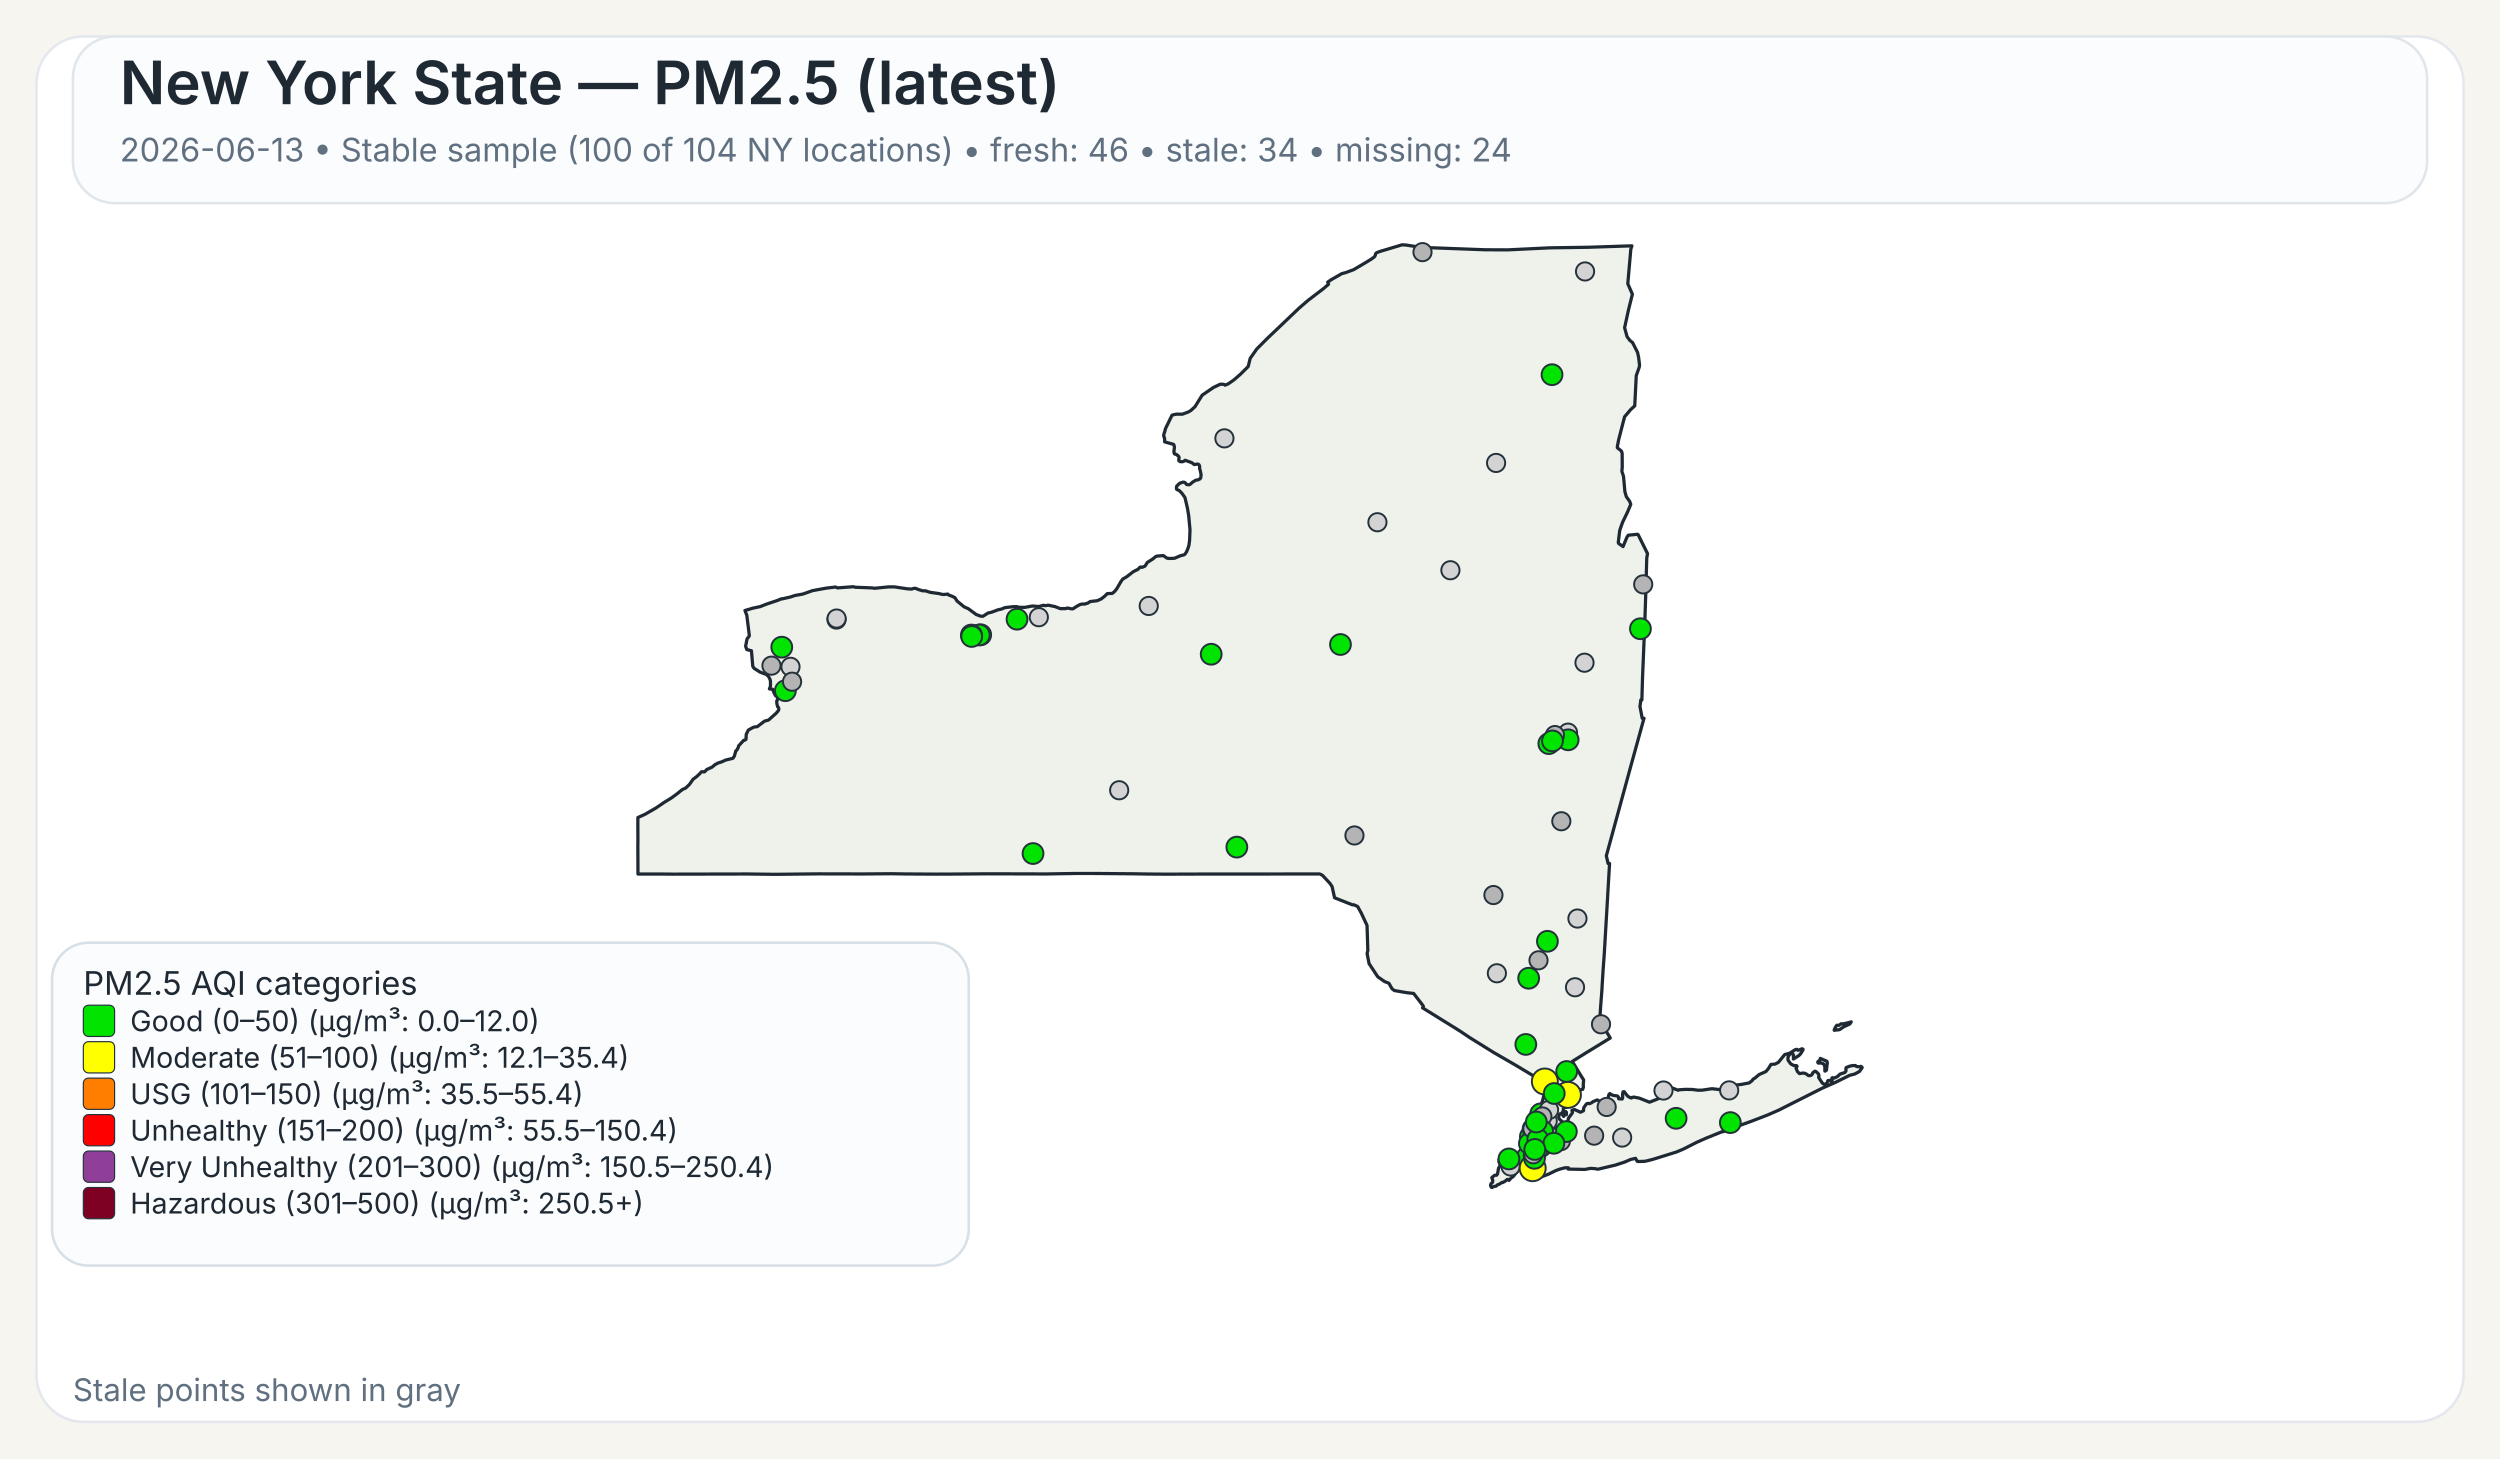
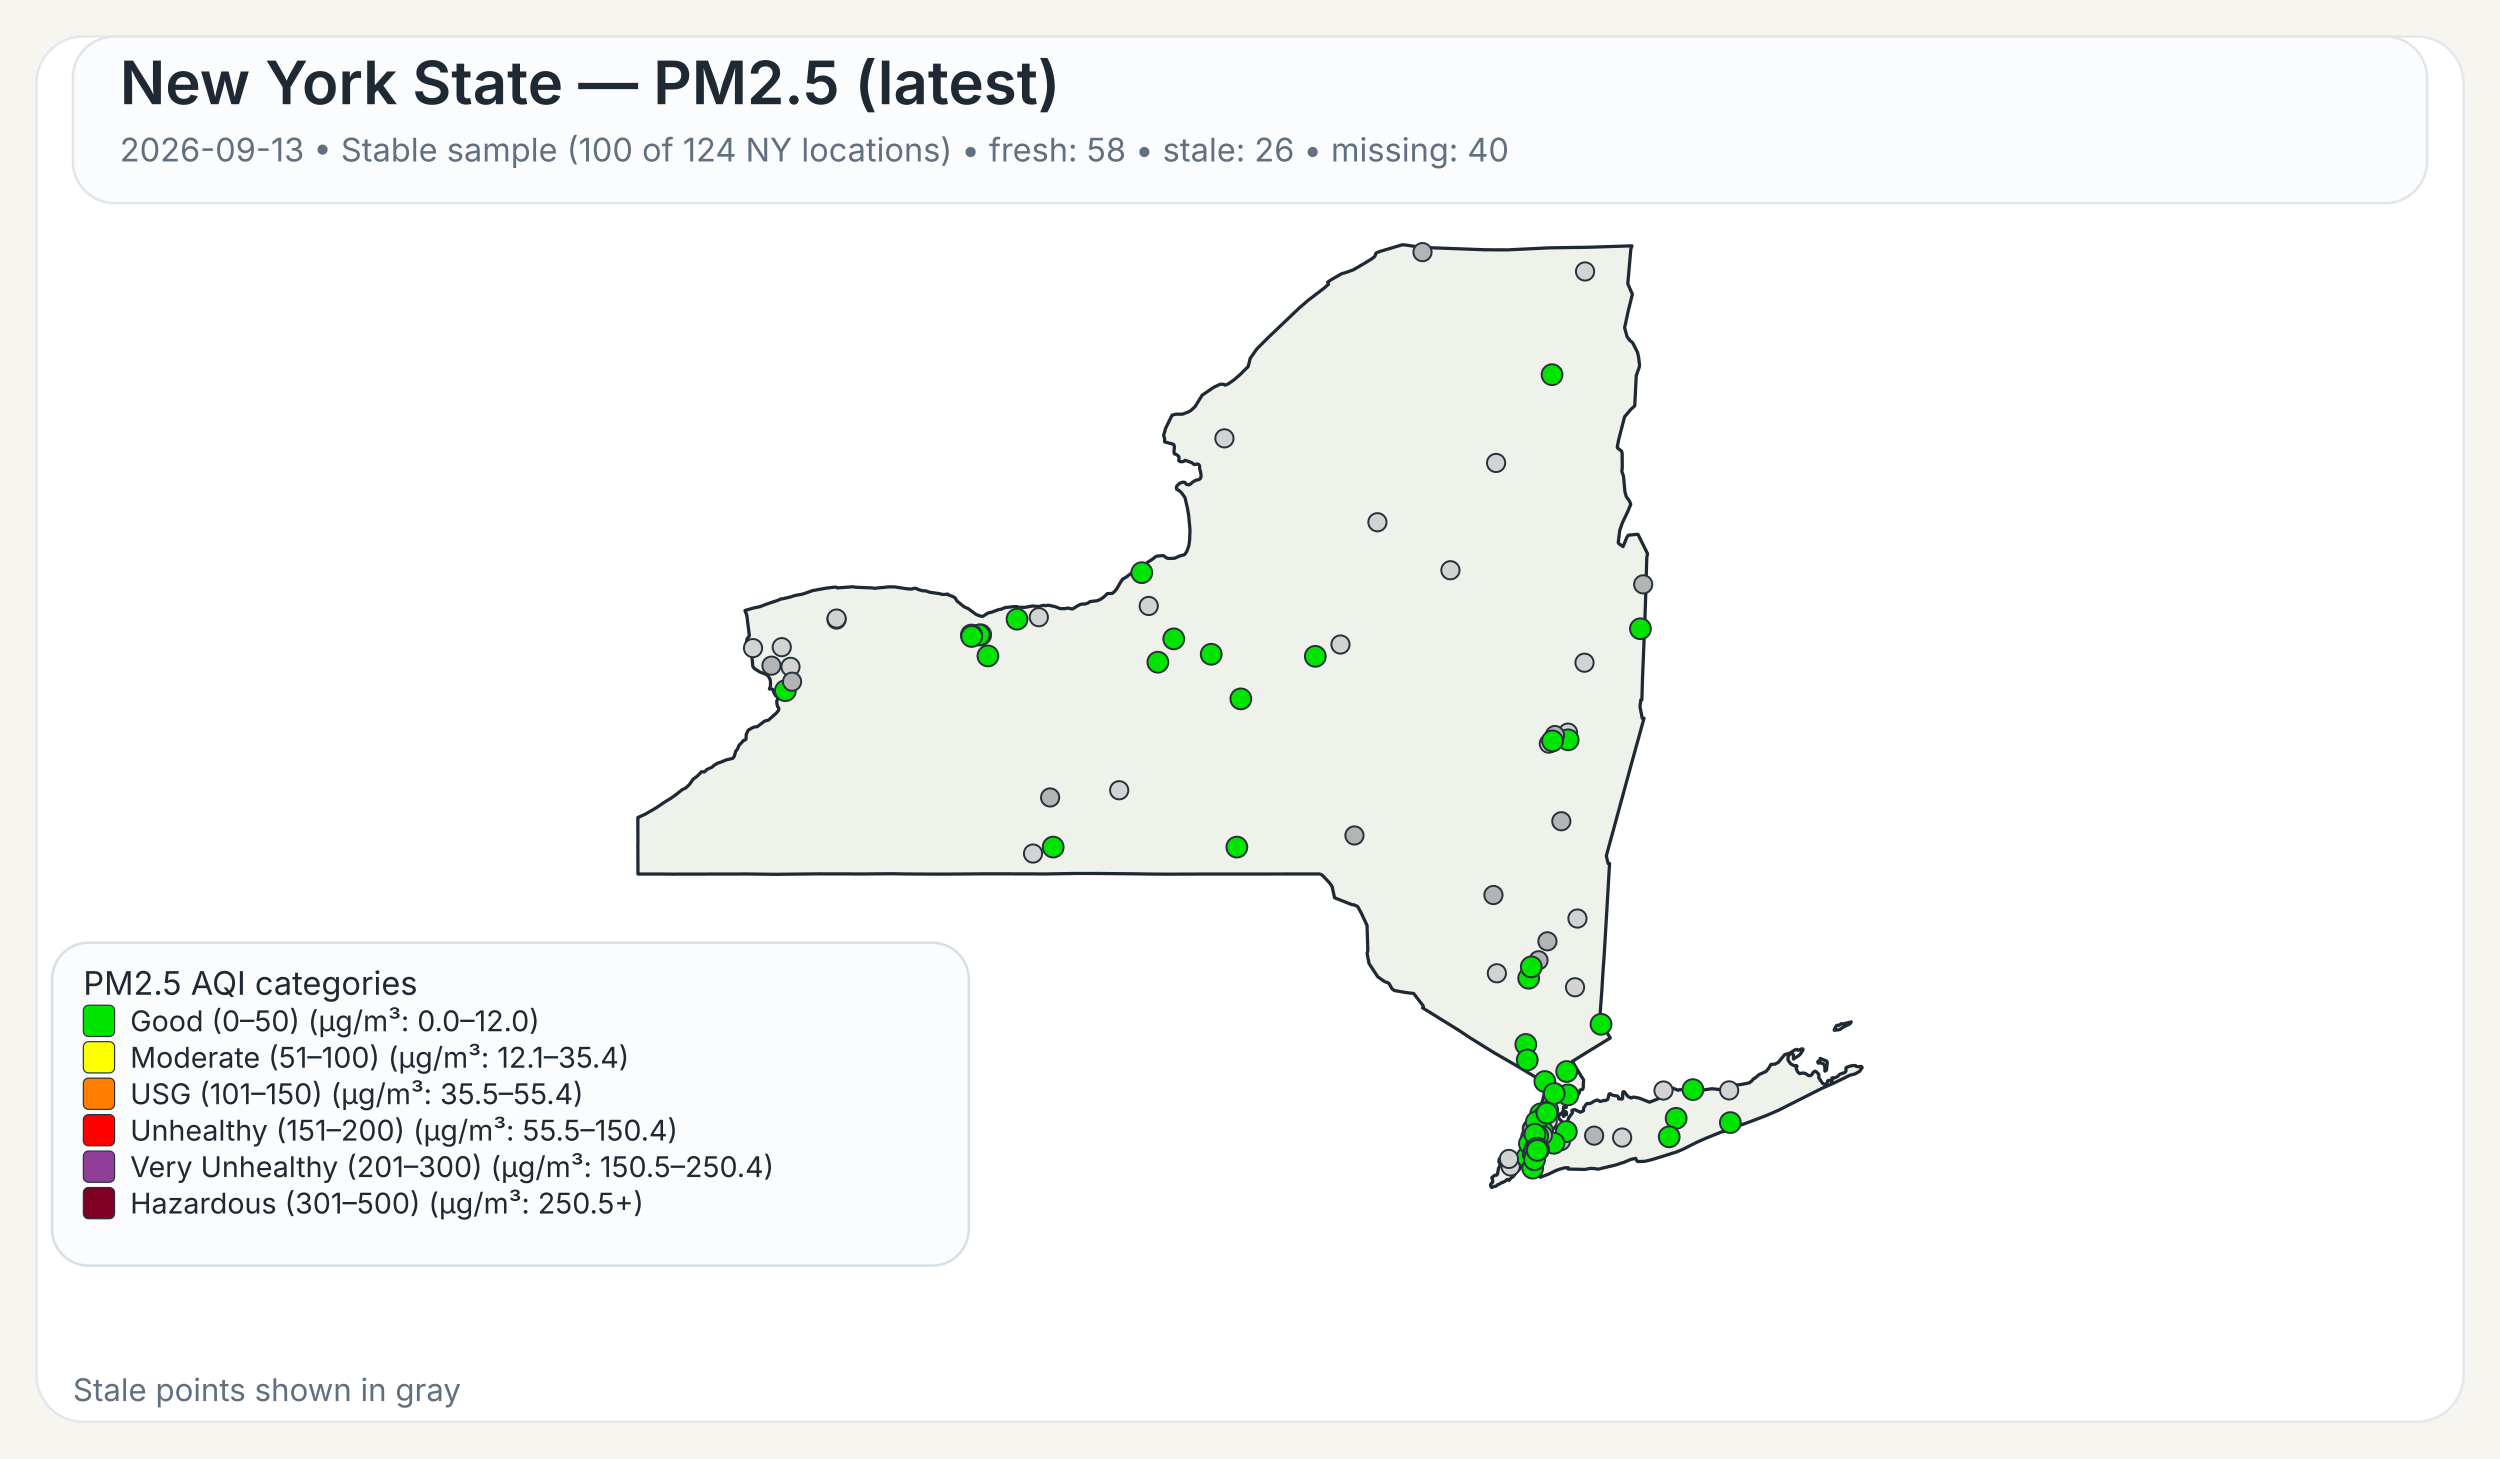
<svg xmlns="http://www.w3.org/2000/svg" width="960" height="560">
  <rect x="0" y="0" width="960" height="560" fill="#F7F5EF" />
  <rect x="14" y="14" width="932" height="532" rx="18" ry="18" fill="#FFFFFF" stroke="#E4E8EE" stroke-width="1" />
  <rect x="28" y="14" width="904" height="64" rx="16" ry="16" fill="#FBFCFD" stroke="#E1E6EB" stroke-width="1" />
  <text x="46" y="40" font-family="Public Sans, Inter, Aptos, Segoe UI, Arial, sans-serif" font-size="23" font-weight="600" fill="#1F2933">New York State — PM2.5 (latest)</text>
-   <text x="46" y="62" font-family="Public Sans, Inter, Aptos, Segoe UI, Arial, sans-serif" font-size="12.5" font-weight="400" fill="#607080">2026-06-13 • Stable sample (100 of 104 NY locations) • fresh: 46 • stale: 34 • missing: 24</text>
+   <text x="46" y="62" font-family="Public Sans, Inter, Aptos, Segoe UI, Arial, sans-serif" font-size="12.5" font-weight="400" fill="#607080">2026-09-13 • Stable sample (100 of 124 NY locations) • fresh: 58 • stale: 26 • missing: 40</text>
  <path d="M601.06,426.90 L601.23,426.83 L601.48,427.07 L601.55,427.32 L601.50,428.06 L601.28,428.08 L601.08,427.81 L601.04,427.27 L601.06,426.90 Z" fill="#EEF2EA" stroke="#1F2933" stroke-width="1.25" stroke-linejoin="round" />
  <path d="M585.16,439.66 L585.21,439.61 L585.24,439.63 L585.33,439.75 L585.00,440.50 L584.94,440.59 L584.83,440.54 L584.77,440.43 L584.80,440.38 L585.16,439.66 Z" fill="#EEF2EA" stroke="#1F2933" stroke-width="1.25" stroke-linejoin="round" />
  <path d="M579.00,452.87 L578.74,452.93 L578.02,453.54 L577.00,454.12 L576.75,454.04 L575.70,454.75 L575.07,454.93 L574.52,455.48 L573.72,455.58 L572.92,456.00 L572.71,455.95 L572.45,455.50 L572.36,455.05 L572.56,454.57 L573.14,454.01 L573.21,453.18 L572.85,452.21 L573.97,451.28 L574.68,451.28 L575.04,450.81 L575.45,448.53 L575.88,447.92 L575.97,447.53 L575.92,446.38 L575.63,446.32 L575.58,446.12 L575.66,445.16 L576.32,444.30 L576.87,444.03 L577.23,444.07 L577.46,444.30 L578.49,444.56 L580.44,444.30 L582.44,443.79 L583.07,443.83 L583.44,444.38 L583.57,445.77 L584.00,446.72 L584.43,447.38 L584.07,448.20 L583.53,448.95 L582.19,450.36 L580.96,451.93 L580.89,451.88 L580.35,452.27 L579.42,453.28 L579.25,452.99 L579.00,452.87 Z" fill="#EEF2EA" stroke="#1F2933" stroke-width="1.25" stroke-linejoin="round" />
  <path d="M698.65,407.28 L698.89,406.98 L698.98,406.42 L701.51,407.51 L701.69,408.12 L701.35,410.97 L700.83,411.31 L700.74,411.25 L700.74,409.57 L700.38,408.71 L700.19,408.52 L699.35,408.18 L698.24,408.24 L698.08,408.08 L698.02,407.81 L698.15,407.57 L698.65,407.28 Z" fill="#EEF2EA" stroke="#1F2933" stroke-width="1.25" stroke-linejoin="round" />
  <path d="M709.87,392.68 L710.87,392.40 L710.37,393.17 L709.71,393.51 L708.74,393.94 L707.77,394.42 L706.83,395.10 L706.37,395.39 L704.33,395.63 L704.44,395.18 L704.77,394.57 L705.12,393.94 L705.39,393.69 L706.11,393.74 L707.05,393.11 L707.70,393.19 L709.32,392.81 L709.87,392.68 Z" fill="#EEF2EA" stroke="#1F2933" stroke-width="1.25" stroke-linejoin="round" />
  <path d="M601.43,424.75 L601.44,424.82 L601.44,424.87 L601.44,424.97 L601.48,425.16 L601.44,425.24 L601.21,425.31 L600.95,425.08 L600.95,424.92 L601.10,424.88 L601.13,424.65 L601.23,424.58 L601.37,424.64 L601.42,424.70 L601.43,424.75 Z" fill="#EEF2EA" stroke="#1F2933" stroke-width="1.25" stroke-linejoin="round" />
  <path d="M623.05,163.10 L621.53,169.00 L621.04,171.61 L621.07,171.95 L622.62,173.20 L622.91,174.06 L622.94,179.46 L622.80,180.98 L623.43,182.92 L623.96,188.79 L624.50,190.70 L624.50,190.71 L625.79,192.51 L626.21,193.67 L625.60,195.12 L625.01,196.54 L623.06,200.59 L622.75,201.47 L621.98,203.67 L621.41,208.34 L621.56,208.68 L623.25,209.89 L624.72,206.33 L625.25,205.52 L628.84,205.16 L629.06,205.34 L632.45,212.18 L632.66,212.61 L632.36,214.21 L632.03,225.74 L632.03,225.80 L632.02,226.34 L632.00,227.05 L631.90,230.25 L631.64,238.09 L631.03,253.00 L630.74,259.97 L630.73,260.06 L630.73,260.23 L630.48,268.80 L630.08,268.74 L629.75,271.32 L630.61,275.80 L631.30,275.80 L628.80,284.88 L626.09,294.70 L622.63,307.38 L616.83,328.64 L617.50,331.57 L618.07,331.57 L617.02,349.62 L617.02,349.66 L616.71,354.88 L616.28,362.25 L616.04,366.27 L615.53,373.42 L615.30,377.22 L615.29,377.28 L615.29,377.35 L615.28,377.44 L615.28,377.49 L615.27,377.53 L615.19,379.03 L615.19,379.14 L615.18,379.18 L615.18,379.35 L615.17,379.49 L615.12,380.31 L615.09,380.73 L615.08,380.89 L614.72,385.46 L614.66,386.30 L614.29,391.98 L618.35,398.60 L616.75,399.56 L616.45,399.75 L610.52,403.39 L609.46,404.03 L609.01,404.31 L603.77,407.58 L605.77,410.89 L606.19,411.58 L606.62,412.29 L607.18,413.23 L608.08,414.62 L608.12,414.70 L607.96,416.83 L608.04,417.28 L607.81,418.17 L607.68,418.35 L607.54,418.27 L606.73,418.62 L606.42,419.73 L606.23,420.03 L605.55,420.48 L604.13,421.08 L603.54,421.65 L602.05,422.64 L600.59,424.82 L600.46,425.17 L600.38,425.37 L600.34,426.13 L600.15,426.98 L600.19,427.32 L600.39,427.51 L600.54,427.87 L600.54,428.09 L600.53,428.27 L600.60,428.55 L600.51,428.65 L600.44,428.71 L600.35,428.62 L600.18,428.29 L600.01,427.93 L600.10,427.54 L599.94,427.19 L599.85,427.21 L599.64,427.48 L599.51,427.81 L599.07,427.70 L598.72,427.92 L598.55,428.85 L598.57,429.17 L598.77,429.63 L599.21,430.17 L599.64,430.41 L600.31,431.59 L600.59,432.07 L600.90,432.04 L601.36,431.60 L601.36,431.60 L602.21,429.98 L602.19,429.51 L603.74,427.42 L603.84,427.11 L603.60,426.42 L603.67,426.33 L604.61,426.05 L606.88,427.09 L607.17,426.96 L608.05,426.54 L608.14,425.40 L608.93,424.24 L609.36,423.80 L609.77,423.70 L610.33,423.82 L611.26,423.43 L611.66,423.07 L613.16,422.42 L613.38,422.39 L614.46,422.95 L616.17,422.51 L616.43,422.62 L617.32,422.20 L617.49,421.82 L617.52,421.77 L617.81,420.28 L618.19,419.93 L618.22,419.96 L618.50,420.18 L618.60,420.26 L618.84,420.36 L619.48,420.63 L619.66,420.66 L619.90,420.69 L620.59,420.79 L621.03,420.85 L621.08,420.86 L621.49,421.26 L621.50,421.39 L621.55,421.93 L622.90,422.03 L623.09,421.64 L623.06,420.27 L623.21,419.33 L623.28,419.23 L623.69,419.22 L624.78,420.64 L625.29,421.11 L626.07,421.51 L626.50,421.62 L626.59,421.46 L627.35,421.28 L629.51,421.69 L629.51,421.69 L633.42,423.24 L638.19,421.34 L638.36,420.84 L638.45,419.18 L638.68,418.35 L640.49,417.89 L642.20,417.80 L644.45,418.67 L644.65,418.48 L647.29,418.32 L649.72,418.35 L652.18,418.65 L653.70,418.61 L657.40,418.06 L660.48,418.42 L661.32,417.62 L664.03,416.80 L665.53,416.46 L666.97,416.64 L668.73,416.40 L671.71,415.83 L672.90,414.88 L673.16,414.40 L673.82,414.05 L675.50,412.63 L678.13,411.46 L679.12,410.27 L680.04,408.74 L681.66,408.60 L682.91,407.93 L685.34,404.94 L686.69,404.59 L687.35,404.38 L689.21,403.16 L689.94,402.93 L690.28,403.23 L690.57,403.30 L691.93,402.73 L692.35,402.87 L692.38,403.11 L691.44,404.66 L690.75,405.35 L688.66,406.65 L688.68,405.06 L688.30,404.60 L687.92,404.54 L687.60,404.66 L687.09,405.06 L686.58,406.01 L686.59,407.08 L687.65,408.54 L688.81,409.15 L689.85,409.20 L690.06,409.50 L689.68,410.21 L690.24,411.51 L691.03,412.27 L692.17,412.06 L692.88,412.09 L693.59,412.39 L694.51,413.06 L695.19,413.03 L695.62,412.79 L695.84,412.56 L696.12,411.95 L696.83,411.38 L696.98,411.33 L697.37,411.49 L698.35,412.46 L698.48,413.14 L698.35,413.73 L699.60,415.66 L700.04,416.12 L700.44,416.32 L700.84,416.33 L701.58,415.93 L701.76,415.37 L701.81,415.13 L701.99,414.91 L702.86,414.89 L703.07,415.26 L703.12,415.25 L703.24,415.22 L703.45,415.13 L703.57,414.86 L703.45,414.38 L703.43,414.00 L703.70,413.83 L704.39,413.98 L705.62,413.37 L706.56,412.46 L708.48,411.82 L708.83,411.29 L708.88,410.85 L708.80,410.51 L708.92,409.94 L710.19,409.44 L711.31,409.19 L712.51,409.17 L712.73,409.44 L713.09,409.58 L714.27,409.63 L714.58,409.48 L714.99,409.75 L715.07,409.99 L714.02,411.45 L712.24,412.42 L710.34,412.90 L704.77,415.65 L699.71,417.88 L682.98,426.32 L678.57,428.24 L672.42,430.60 L662.20,434.30 L661.73,434.58 L661.49,434.51 L660.84,434.74 L655.19,437.03 L651.62,438.61 L646.31,441.30 L643.78,442.36 L638.41,444.04 L634.66,445.20 L632.83,445.67 L631.47,445.96 L631.32,445.96 L628.83,446.02 L628.63,445.87 L628.07,444.81 L626.15,445.24 L623.74,446.28 L621.85,446.89 L620.27,447.40 L613.61,448.98 L612.34,448.74 L610.73,448.66 L608.60,449.06 L605.36,448.99 L602.17,448.93 L602.19,448.77 L602.25,448.43 L600.97,448.42 L599.39,448.83 L599.07,448.91 L597.43,449.50 L594.79,450.81 L591.48,452.07 L591.48,451.26 L591.59,450.86 L591.41,450.49 L591.24,450.39 L590.88,450.18 L590.56,449.81 L590.00,449.87 L588.10,450.05 L587.46,450.03 L587.05,449.85 L586.87,449.72 L586.81,449.43 L587.15,448.99 L587.21,448.90 L587.49,448.42 L587.39,448.02 L586.94,447.62 L585.63,447.32 L585.23,446.64 L585.06,445.69 L585.31,444.71 L585.45,444.41 L585.68,443.96 L586.50,442.95 L586.37,441.37 L586.22,441.17 L586.16,441.08 L586.11,440.71 L586.29,440.19 L586.49,440.03 L586.59,439.53 L586.42,439.11 L586.13,438.91 L586.77,435.14 L587.04,434.58 L587.53,433.54 L588.00,432.56 L588.37,431.79 L590.66,426.98 L591.27,425.68 L591.55,425.09 L591.55,425.09 L591.90,424.00 L592.36,422.57 L592.47,422.24 L593.89,415.87 L593.37,415.86 L592.83,415.54 L585.14,410.91 L585.14,410.91 L582.09,409.08 L581.83,408.93 L574.90,404.92 L573.64,404.20 L565.84,399.35 L564.27,398.37 L560.37,395.76 L546.26,387.01 L546.57,386.68 L546.49,386.22 L542.83,381.48 L542.63,381.46 L540.06,381.17 L535.45,380.37 L534.54,379.69 L533.32,377.55 L531.70,376.93 L529.06,375.09 L525.71,370.01 L525.14,367.03 L524.96,366.10 L525.25,365.02 L524.94,355.37 L522.72,350.61 L521.32,348.08 L519.78,347.40 L519.41,347.49 L512.48,344.75 L511.52,340.44 L510.72,339.24 L507.79,336.09 L506.74,335.59 L502.43,335.60 L502.18,335.60 L499.75,335.60 L499.39,335.61 L499.35,335.61 L469.83,335.63 L469.66,335.63 L462.36,335.64 L461.30,335.63 L460.85,335.63 L460.00,335.64 L448.21,335.68 L447.85,335.68 L441.17,335.63 L440.91,335.63 L435.49,335.54 L435.46,335.54 L420.14,335.41 L418.99,335.41 L413.90,335.41 L413.83,335.41 L413.52,335.41 L412.93,335.41 L412.60,335.42 L411.23,335.45 L411.22,335.45 L408.74,335.48 L408.73,335.48 L401.77,335.60 L379.14,335.54 L372.91,335.59 L364.59,335.65 L360.26,335.66 L359.71,335.67 L347.88,335.60 L347.87,335.60 L342.30,335.51 L337.43,335.55 L331.40,335.60 L314.24,335.56 L297.70,335.74 L295.08,335.71 L287.13,335.61 L286.61,335.61 L258.23,335.67 L257.47,335.66 L253.93,335.63 L253.07,335.62 L253.07,335.63 L244.98,335.62 L244.93,325.04 L244.95,323.48 L244.96,322.52 L244.95,321.67 L244.95,321.16 L244.95,320.84 L244.93,316.08 L244.94,315.42 L244.94,313.93 L247.57,312.75 L251.88,310.27 L254.93,308.19 L257.77,306.44 L259.87,304.92 L262.02,303.17 L263.28,302.62 L264.74,301.24 L266.14,299.24 L267.54,298.19 L268.72,297.09 L269.32,296.39 L269.90,296.33 L270.33,296.44 L270.54,296.38 L271.04,295.92 L271.36,295.51 L273.40,294.60 L274.52,293.65 L275.81,292.96 L276.98,292.61 L278.76,291.83 L281.41,291.20 L282.01,290.34 L282.12,289.92 L282.55,288.31 L282.75,288.22 L283.00,287.95 L283.49,287.01 L283.63,286.42 L285.57,284.28 L285.90,284.29 L286.46,283.91 L286.55,282.02 L287.35,280.35 L289.13,279.36 L289.89,279.12 L290.78,279.05 L293.57,276.92 L295.12,276.50 L298.07,273.86 L298.97,272.76 L299.09,272.13 L298.79,271.45 L298.62,271.42 L298.36,270.43 L298.24,269.33 L298.55,268.66 L298.61,268.16 L298.25,267.28 L297.85,267.20 L297.24,266.09 L296.70,264.68 L295.46,264.54 L295.86,263.47 L295.86,261.59 L295.66,260.80 L295.08,259.71 L294.94,259.59 L294.28,258.99 L291.89,258.11 L289.57,256.64 L289.07,255.88 L288.57,250.10 L288.55,249.89 L286.78,249.43 L286.31,248.17 L286.88,245.30 L287.63,244.40 L287.73,243.95 L286.78,236.32 L286.06,234.43 L289.07,233.54 L291.93,232.93 L294.37,231.97 L298.62,230.55 L299.99,229.95 L300.12,230.02 L303.47,229.26 L305.29,228.66 L308.28,228.12 L312.00,226.81 L317.17,225.86 L320.65,225.44 L321.03,225.47 L321.59,225.76 L322.04,225.72 L327.70,225.30 L328.39,225.50 L334.82,225.75 L335.83,225.90 L341.09,225.38 L343.51,225.37 L348.32,226.10 L349.98,226.20 L350.03,226.20 L351.12,225.89 L351.79,225.98 L352.52,226.34 L354.31,226.87 L355.38,226.87 L357.13,227.45 L360.63,227.94 L361.77,228.24 L362.50,228.28 L363.98,228.13 L364.17,228.44 L365.74,229.01 L366.72,229.54 L367.48,230.77 L369.92,232.79 L370.31,233.07 L371.82,233.73 L373.38,234.88 L374.86,235.97 L376.42,236.57 L377.42,236.67 L379.40,235.40 L380.84,235.07 L383.21,234.17 L384.54,233.89 L385.93,233.32 L386.27,233.28 L386.83,233.22 L388.90,232.98 L390.48,232.95 L391.11,233.18 L393.48,233.24 L396.46,232.70 L398.89,232.91 L400.66,232.42 L401.43,232.58 L402.53,232.39 L405.18,232.95 L407.17,233.73 L409.20,233.71 L409.87,233.47 L411.66,233.83 L412.03,233.77 L413.80,232.63 L414.88,232.08 L415.91,231.92 L416.48,231.99 L417.81,231.55 L418.60,231.00 L421.39,230.66 L422.92,229.95 L424.23,228.91 L425.18,227.95 L425.69,227.93 L427.12,227.87 L427.93,227.21 L428.83,226.10 L430.44,223.32 L431.14,222.35 L431.96,221.89 L432.55,221.55 L435.18,219.53 L437.03,218.59 L437.61,217.92 L437.98,217.72 L438.51,217.88 L439.70,217.38 L440.56,215.99 L442.64,214.67 L443.82,213.70 L444.23,213.55 L446.72,213.34 L448.11,214.33 L448.97,214.45 L450.99,214.38 L453.20,213.43 L454.63,213.07 L455.05,212.77 L455.69,211.79 L456.17,210.59 L456.55,209.40 L456.81,207.36 L456.96,203.41 L456.73,200.97 L456.44,197.89 L455.97,195.10 L455.02,191.05 L453.78,189.32 L452.78,188.33 L452.13,188.08 L451.81,187.86 L451.74,187.30 L451.84,186.69 L452.22,186.31 L452.64,185.89 L453.10,185.51 L453.80,185.32 L454.18,185.14 L454.70,185.18 L455.13,185.37 L455.61,186.03 L456.63,186.18 L457.19,185.84 L457.91,185.17 L459.24,184.37 L460.00,184.28 L460.73,183.93 L461.08,183.54 L461.22,182.35 L460.90,180.72 L460.70,180.14 L460.66,179.72 L460.67,178.99 L460.38,178.40 L459.97,178.19 L458.56,178.39 L457.66,177.67 L455.09,176.75 L454.57,177.13 L454.12,177.30 L453.65,177.30 L453.29,177.28 L452.94,177.12 L452.67,176.90 L452.67,176.38 L452.79,175.72 L452.62,175.27 L451.89,174.63 L451.54,174.45 L451.01,174.30 L450.87,173.94 L450.80,173.54 L450.84,172.88 L450.99,171.72 L450.78,170.78 L450.56,170.60 L447.23,169.68 L447.20,168.34 L446.83,167.32 L447.02,166.42 L447.35,165.48 L447.50,164.69 L450.06,159.42 L451.61,159.04 L454.05,159.05 L456.36,158.18 L457.28,157.64 L458.88,156.17 L461.63,151.75 L465.96,148.79 L468.59,147.53 L469.94,147.58 L470.43,147.90 L471.65,147.40 L473.83,145.88 L476.29,143.74 L476.97,143.06 L479.31,140.74 L480.08,137.59 L482.60,134.01 L486.70,129.90 L498.91,118.26 L502.36,115.29 L508.27,110.78 L510.16,109.15 L509.83,108.34 L511.28,107.35 L515.25,105.08 L516.86,104.64 L519.80,103.55 L524.26,100.92 L526.51,99.55 L527.81,98.60 L528.14,98.00 L528.16,97.54 L528.55,97.08 L529.76,96.60 L538.43,94.00 L539.92,94.10 L544.47,94.80 L545.84,95.00 L570.26,95.91 L578.85,95.95 L585.96,95.61 L595.04,95.17 L609.91,94.95 L626.65,94.40 L626.23,95.73 L625.68,102.02 L625.07,108.95 L626.84,112.98 L625.33,119.03 L623.85,125.84 L624.79,129.27 L625.53,130.26 L625.83,130.68 L626.91,131.56 L626.91,131.56 L628.81,135.29 L629.22,137.19 L629.59,140.21 L629.45,141.06 L628.32,144.25 L627.83,154.15 L627.74,155.85 L626.19,157.27 L623.83,160.07 L623.05,163.10 Z" fill="#EEF2EA" stroke="#1F2933" stroke-width="1.25" stroke-linejoin="round" />
  <circle cx="574.80" cy="373.74" r="3.50" fill="lightgray" stroke="#24313A" stroke-width="0.75" />
  <circle cx="296.24" cy="255.61" r="3.50" fill="rgb(180,180,180)" stroke="#24313A" stroke-width="0.75" />
  <circle cx="585.91" cy="401.06" r="4.00" fill="#00E400" stroke="#24313A" stroke-width="0.75" />
-   <circle cx="590.67" cy="430.08" r="4.00" fill="#00E400" stroke="#24313A" stroke-width="0.75" />
+   <circle cx="590.67" cy="430.08" r="3.50" fill="lightgray" stroke="#24313A" stroke-width="0.75" />
  <circle cx="587.01" cy="375.64" r="4.00" fill="#00E400" stroke="#24313A" stroke-width="0.75" />
  <circle cx="580.07" cy="447.93" r="3.50" fill="lightgray" stroke="#24313A" stroke-width="0.75" />
  <circle cx="528.93" cy="200.54" r="3.50" fill="lightgray" stroke="#24313A" stroke-width="0.75" />
  <circle cx="622.90" cy="436.82" r="3.50" fill="lightgray" stroke="#24313A" stroke-width="0.75" />
  <circle cx="321.22" cy="237.92" r="3.50" fill="lightgray" stroke="#24313A" stroke-width="0.75" />
  <circle cx="556.96" cy="218.97" r="3.50" fill="lightgray" stroke="#24313A" stroke-width="0.75" />
  <circle cx="574.50" cy="177.77" r="3.50" fill="lightgray" stroke="#24313A" stroke-width="0.75" />
  <circle cx="429.77" cy="303.46" r="3.50" fill="lightgray" stroke="#24313A" stroke-width="0.75" />
-   <circle cx="514.74" cy="247.49" r="4.00" fill="#00E400" stroke="#24313A" stroke-width="0.75" />
+   <circle cx="514.74" cy="247.49" r="3.50" fill="lightgray" stroke="#24313A" stroke-width="0.75" />
  <circle cx="470.18" cy="168.33" r="3.50" fill="lightgray" stroke="#24313A" stroke-width="0.75" />
  <circle cx="376.59" cy="243.75" r="4.00" fill="#00E400" stroke="#24313A" stroke-width="0.75" />
  <circle cx="591.63" cy="427.72" r="4.00" fill="#00E400" stroke="#24313A" stroke-width="0.75" />
-   <circle cx="593.40" cy="430.37" r="4.00" fill="#00E400" stroke="#24313A" stroke-width="0.75" />
+   <circle cx="593.40" cy="430.37" r="3.50" fill="lightgray" stroke="#24313A" stroke-width="0.75" />
  <circle cx="593.93" cy="437.51" r="4.00" fill="#00E400" stroke="#24313A" stroke-width="0.75" />
  <circle cx="602.12" cy="281.33" r="3.50" fill="lightgray" stroke="#24313A" stroke-width="0.75" />
  <circle cx="398.91" cy="237.01" r="3.50" fill="lightgray" stroke="#24313A" stroke-width="0.75" />
  <circle cx="598.03" cy="436.67" r="4.00" fill="#00E400" stroke="#24313A" stroke-width="0.75" />
  <circle cx="595.98" cy="143.88" r="4.00" fill="#00E400" stroke="#24313A" stroke-width="0.75" />
  <circle cx="601.61" cy="411.46" r="4.00" fill="#00E400" stroke="#24313A" stroke-width="0.75" />
  <circle cx="608.45" cy="254.48" r="3.50" fill="lightgray" stroke="#24313A" stroke-width="0.75" />
  <circle cx="604.81" cy="379.11" r="3.50" fill="lightgray" stroke="#24313A" stroke-width="0.75" />
  <circle cx="588.51" cy="437.27" r="3.50" fill="rgb(180,180,180)" stroke="#24313A" stroke-width="0.75" />
  <circle cx="465.10" cy="251.23" r="4.00" fill="#00E400" stroke="#24313A" stroke-width="0.75" />
-   <circle cx="396.68" cy="327.76" r="4.00" fill="#00E400" stroke="#24313A" stroke-width="0.75" />
+   <circle cx="396.68" cy="327.76" r="3.50" fill="lightgray" stroke="#24313A" stroke-width="0.75" />
  <circle cx="643.63" cy="429.43" r="4.00" fill="#00E400" stroke="#24313A" stroke-width="0.75" />
  <circle cx="586.47" cy="444.33" r="4.00" fill="#00E400" stroke="#24313A" stroke-width="0.75" />
  <circle cx="303.55" cy="256.06" r="3.50" fill="lightgray" stroke="#24313A" stroke-width="0.75" />
  <circle cx="602.17" cy="284.09" r="4.00" fill="#00E400" stroke="#24313A" stroke-width="0.75" />
  <circle cx="301.59" cy="265.22" r="4.00" fill="#00E400" stroke="#24313A" stroke-width="0.75" />
  <circle cx="321.26" cy="237.52" r="3.50" fill="lightgray" stroke="#24313A" stroke-width="0.75" />
  <circle cx="612.15" cy="436.09" r="3.50" fill="rgb(180,180,180)" stroke="#24313A" stroke-width="0.75" />
  <circle cx="587.88" cy="438.53" r="3.50" fill="rgb(180,180,180)" stroke="#24313A" stroke-width="0.75" />
-   <circle cx="591.83" cy="440.12" r="4.00" fill="#00E400" stroke="#24313A" stroke-width="0.75" />
+   <circle cx="591.83" cy="440.12" r="3.50" fill="lightgray" stroke="#24313A" stroke-width="0.75" />
  <circle cx="594.32" cy="430.48" r="3.50" fill="lightgray" stroke="#24313A" stroke-width="0.75" />
  <circle cx="594.83" cy="426.21" r="3.50" fill="lightgray" stroke="#24313A" stroke-width="0.75" />
  <circle cx="605.74" cy="352.72" r="3.50" fill="lightgray" stroke="#24313A" stroke-width="0.75" />
  <circle cx="664.00" cy="418.71" r="3.50" fill="lightgray" stroke="#24313A" stroke-width="0.75" />
  <circle cx="546.24" cy="96.82" r="3.50" fill="rgb(180,180,180)" stroke="#24313A" stroke-width="0.75" />
  <circle cx="638.78" cy="418.76" r="3.50" fill="lightgray" stroke="#24313A" stroke-width="0.75" />
  <circle cx="304.16" cy="261.77" r="3.50" fill="rgb(180,180,180)" stroke="#24313A" stroke-width="0.75" />
  <circle cx="441.11" cy="232.69" r="3.50" fill="lightgray" stroke="#24313A" stroke-width="0.75" />
-   <circle cx="598.43" cy="436.52" r="3.50" fill="rgb(180,180,180)" stroke="#24313A" stroke-width="0.75" />
+   <circle cx="598.43" cy="436.52" r="4.00" fill="#00E400" stroke="#24313A" stroke-width="0.75" />
  <circle cx="376.03" cy="243.84" r="4.00" fill="#00E400" stroke="#24313A" stroke-width="0.75" />
  <circle cx="592.26" cy="428.72" r="3.50" fill="rgb(180,180,180)" stroke="#24313A" stroke-width="0.75" />
-   <circle cx="579.43" cy="445.03" r="4.00" fill="#00E400" stroke="#24313A" stroke-width="0.75" />
-   <circle cx="602.08" cy="420.44" r="5.00" fill="#FFFF00" stroke="#24313A" stroke-width="0.75" />
+   <circle cx="579.43" cy="445.03" r="3.50" fill="lightgray" stroke="#24313A" stroke-width="0.75" />
+   <circle cx="602.08" cy="420.44" r="4.00" fill="#00E400" stroke="#24313A" stroke-width="0.75" />
  <circle cx="590.18" cy="441.64" r="3.50" fill="rgb(180,180,180)" stroke="#24313A" stroke-width="0.75" />
  <circle cx="520.11" cy="320.82" r="3.50" fill="rgb(180,180,180)" stroke="#24313A" stroke-width="0.75" />
  <circle cx="601.48" cy="434.51" r="3.50" fill="rgb(180,180,180)" stroke="#24313A" stroke-width="0.75" />
  <circle cx="598.28" cy="436.62" r="3.50" fill="rgb(180,180,180)" stroke="#24313A" stroke-width="0.75" />
-   <circle cx="601.48" cy="434.52" r="3.50" fill="rgb(180,180,180)" stroke="#24313A" stroke-width="0.75" />
+   <circle cx="601.48" cy="434.52" r="3.50" fill="lightgray" stroke="#24313A" stroke-width="0.75" />
  <circle cx="608.66" cy="104.24" r="3.50" fill="lightgray" stroke="#24313A" stroke-width="0.75" />
  <circle cx="373.02" cy="243.85" r="4.00" fill="#00E400" stroke="#24313A" stroke-width="0.75" />
-   <circle cx="598.27" cy="436.67" r="3.50" fill="rgb(180,180,180)" stroke="#24313A" stroke-width="0.75" />
-   <circle cx="598.28" cy="436.62" r="3.50" fill="rgb(180,180,180)" stroke="#24313A" stroke-width="0.75" />
-   <circle cx="587.67" cy="436.46" r="4.00" fill="#00E400" stroke="#24313A" stroke-width="0.75" />
+   <circle cx="598.27" cy="436.67" r="3.50" fill="lightgray" stroke="#24313A" stroke-width="0.75" />
+   <circle cx="598.28" cy="436.62" r="3.50" fill="lightgray" stroke="#24313A" stroke-width="0.75" />
+   <circle cx="587.67" cy="436.46" r="3.50" fill="lightgray" stroke="#24313A" stroke-width="0.75" />
  <circle cx="590.79" cy="368.76" r="3.50" fill="rgb(180,180,180)" stroke="#24313A" stroke-width="0.75" />
-   <circle cx="593.22" cy="415.30" r="5.00" fill="#FFFF00" stroke="#24313A" stroke-width="0.75" />
-   <circle cx="590.92" cy="439.03" r="3.50" fill="rgb(180,180,180)" stroke="#24313A" stroke-width="0.75" />
-   <circle cx="300.20" cy="248.51" r="4.00" fill="#00E400" stroke="#24313A" stroke-width="0.75" />
-   <circle cx="588.55" cy="448.58" r="5.00" fill="#FFFF00" stroke="#24313A" stroke-width="0.75" />
-   <circle cx="592.77" cy="438.21" r="3.50" fill="rgb(180,180,180)" stroke="#24313A" stroke-width="0.75" />
+   <circle cx="593.22" cy="415.30" r="4.00" fill="#00E400" stroke="#24313A" stroke-width="0.75" />
+   <circle cx="590.92" cy="439.03" r="4.00" fill="#00E400" stroke="#24313A" stroke-width="0.75" />
+   <circle cx="300.20" cy="248.51" r="3.50" fill="lightgray" stroke="#24313A" stroke-width="0.75" />
+   <circle cx="588.55" cy="448.58" r="4.00" fill="#00E400" stroke="#24313A" stroke-width="0.75" />
+   <circle cx="592.77" cy="438.21" r="3.50" fill="lightgray" stroke="#24313A" stroke-width="0.75" />
  <circle cx="592.77" cy="438.23" r="3.50" fill="rgb(180,180,180)" stroke="#24313A" stroke-width="0.75" />
  <circle cx="592.78" cy="438.21" r="3.50" fill="rgb(180,180,180)" stroke="#24313A" stroke-width="0.75" />
  <circle cx="592.81" cy="438.17" r="3.50" fill="rgb(180,180,180)" stroke="#24313A" stroke-width="0.75" />
  <circle cx="592.70" cy="438.35" r="3.50" fill="rgb(180,180,180)" stroke="#24313A" stroke-width="0.75" />
  <circle cx="592.76" cy="438.20" r="3.50" fill="lightgray" stroke="#24313A" stroke-width="0.75" />
-   <circle cx="592.66" cy="438.26" r="3.50" fill="rgb(180,180,180)" stroke="#24313A" stroke-width="0.75" />
+   <circle cx="592.66" cy="438.26" r="3.50" fill="lightgray" stroke="#24313A" stroke-width="0.75" />
  <circle cx="599.38" cy="438.19" r="3.50" fill="rgb(180,180,180)" stroke="#24313A" stroke-width="0.75" />
  <circle cx="474.95" cy="325.29" r="4.00" fill="#00E400" stroke="#24313A" stroke-width="0.75" />
  <circle cx="588.70" cy="433.55" r="4.00" fill="#00E400" stroke="#24313A" stroke-width="0.75" />
  <circle cx="601.48" cy="434.52" r="4.00" fill="#00E400" stroke="#24313A" stroke-width="0.75" />
  <circle cx="629.93" cy="241.44" r="4.00" fill="#00E400" stroke="#24313A" stroke-width="0.75" />
  <circle cx="599.55" cy="315.36" r="3.50" fill="rgb(180,180,180)" stroke="#24313A" stroke-width="0.75" />
  <circle cx="588.57" cy="437.98" r="3.50" fill="lightgray" stroke="#24313A" stroke-width="0.75" />
  <circle cx="595.75" cy="285.13" r="3.50" fill="rgb(180,180,180)" stroke="#24313A" stroke-width="0.75" />
  <circle cx="589.13" cy="443.87" r="4.00" fill="#00E400" stroke="#24313A" stroke-width="0.75" />
-   <circle cx="594.21" cy="361.46" r="4.00" fill="#00E400" stroke="#24313A" stroke-width="0.75" />
-   <circle cx="614.79" cy="393.33" r="3.50" fill="rgb(180,180,180)" stroke="#24313A" stroke-width="0.75" />
-   <circle cx="664.45" cy="431.08" r="3.50" fill="rgb(180,180,180)" stroke="#24313A" stroke-width="0.75" />
+   <circle cx="594.21" cy="361.46" r="3.50" fill="rgb(180,180,180)" stroke="#24313A" stroke-width="0.75" />
+   <circle cx="614.79" cy="393.33" r="4.00" fill="#00E400" stroke="#24313A" stroke-width="0.75" />
+   <circle cx="664.45" cy="431.08" r="3.50" fill="lightgray" stroke="#24313A" stroke-width="0.75" />
  <circle cx="597.09" cy="282.26" r="3.50" fill="rgb(180,180,180)" stroke="#24313A" stroke-width="0.75" />
  <circle cx="573.48" cy="343.70" r="3.50" fill="rgb(180,180,180)" stroke="#24313A" stroke-width="0.75" />
  <circle cx="373.13" cy="244.40" r="4.00" fill="#00E400" stroke="#24313A" stroke-width="0.75" />
  <circle cx="590.03" cy="441.87" r="4.00" fill="#00E400" stroke="#24313A" stroke-width="0.75" />
  <circle cx="664.45" cy="431.08" r="4.00" fill="#00E400" stroke="#24313A" stroke-width="0.75" />
  <circle cx="596.83" cy="419.91" r="4.00" fill="#00E400" stroke="#24313A" stroke-width="0.75" />
+   <circle cx="640.98" cy="436.54" r="4.00" fill="#00E400" stroke="#24313A" stroke-width="0.75" />
  <circle cx="587.29" cy="439.12" r="4.00" fill="#00E400" stroke="#24313A" stroke-width="0.75" />
  <circle cx="589.23" cy="444.79" r="4.00" fill="#00E400" stroke="#24313A" stroke-width="0.75" />
  <circle cx="588.46" cy="433.42" r="3.50" fill="rgb(180,180,180)" stroke="#24313A" stroke-width="0.75" />
  <circle cx="592.37" cy="434.42" r="4.00" fill="#00E400" stroke="#24313A" stroke-width="0.75" />
-   <circle cx="594.75" cy="285.55" r="4.00" fill="#00E400" stroke="#24313A" stroke-width="0.75" />
+   <circle cx="594.75" cy="285.55" r="3.50" fill="lightgray" stroke="#24313A" stroke-width="0.75" />
  <circle cx="630.99" cy="224.40" r="3.50" fill="rgb(180,180,180)" stroke="#24313A" stroke-width="0.75" />
  <circle cx="590.52" cy="437.49" r="4.00" fill="#00E400" stroke="#24313A" stroke-width="0.75" />
-   <circle cx="616.96" cy="425.07" r="3.50" fill="rgb(180,180,180)" stroke="#24313A" stroke-width="0.75" />
  <circle cx="589.94" cy="430.85" r="4.00" fill="#00E400" stroke="#24313A" stroke-width="0.75" />
+   <circle cx="650.08" cy="418.41" r="4.00" fill="#00E400" stroke="#24313A" stroke-width="0.75" />
  <circle cx="596.15" cy="284.52" r="4.00" fill="#00E400" stroke="#24313A" stroke-width="0.75" />
-   <circle cx="588.77" cy="443.25" r="3.50" fill="rgb(180,180,180)" stroke="#24313A" stroke-width="0.75" />
+   <circle cx="588.77" cy="443.25" r="4.00" fill="#00E400" stroke="#24313A" stroke-width="0.75" />
  <circle cx="596.70" cy="439.01" r="4.00" fill="#00E400" stroke="#24313A" stroke-width="0.75" />
  <circle cx="390.54" cy="237.77" r="4.00" fill="#00E400" stroke="#24313A" stroke-width="0.75" />
  <circle cx="589.36" cy="441.38" r="4.00" fill="#00E400" stroke="#24313A" stroke-width="0.75" />
+   <circle cx="450.72" cy="245.33" r="4.00" fill="#00E400" stroke="#24313A" stroke-width="0.75" />
+   <circle cx="444.62" cy="254.28" r="4.00" fill="#00E400" stroke="#24313A" stroke-width="0.75" />
+   <circle cx="379.36" cy="251.88" r="4.00" fill="#00E400" stroke="#24313A" stroke-width="0.75" />
+   <circle cx="594.02" cy="427.45" r="4.00" fill="#00E400" stroke="#24313A" stroke-width="0.75" />
+   <circle cx="592.46" cy="435.94" r="3.50" fill="rgb(180,180,180)" stroke="#24313A" stroke-width="0.75" />
+   <circle cx="289.16" cy="248.87" r="3.50" fill="lightgray" stroke="#24313A" stroke-width="0.75" />
+   <circle cx="505.08" cy="252.03" r="4.00" fill="#00E400" stroke="#24313A" stroke-width="0.75" />
+   <circle cx="590.51" cy="436.23" r="4.00" fill="#00E400" stroke="#24313A" stroke-width="0.75" />
+   <circle cx="589.41" cy="435.56" r="4.00" fill="#00E400" stroke="#24313A" stroke-width="0.75" />
+   <circle cx="438.45" cy="219.90" r="4.00" fill="#00E400" stroke="#24313A" stroke-width="0.75" />
+   <circle cx="589.25" cy="445.32" r="4.00" fill="#00E400" stroke="#24313A" stroke-width="0.75" />
+   <circle cx="590.82" cy="441.48" r="4.00" fill="#00E400" stroke="#24313A" stroke-width="0.75" />
+   <circle cx="476.48" cy="268.37" r="4.00" fill="#00E400" stroke="#24313A" stroke-width="0.75" />
+   <circle cx="404.42" cy="325.28" r="4.00" fill="#00E400" stroke="#24313A" stroke-width="0.75" />
+   <circle cx="403.25" cy="306.23" r="3.50" fill="rgb(180,180,180)" stroke="#24313A" stroke-width="0.75" />
+   <circle cx="586.46" cy="407.02" r="4.00" fill="#00E400" stroke="#24313A" stroke-width="0.75" />
+   <circle cx="590.18" cy="440.88" r="4.00" fill="#00E400" stroke="#24313A" stroke-width="0.75" />
+   <circle cx="590.36" cy="441.75" r="4.00" fill="#00E400" stroke="#24313A" stroke-width="0.75" />
+   <circle cx="588.01" cy="371.28" r="4.00" fill="#00E400" stroke="#24313A" stroke-width="0.75" />
  <rect x="20" y="362" width="352" height="124" rx="14" ry="14" fill="#FBFCFD" stroke="#D8E0E7" stroke-width="1" />
  <text x="32" y="382" font-family="Inter, Aptos, Segoe UI, Arial, sans-serif" font-size="12.5" fill="#1F2933">PM2.5 AQI categories</text>
  <rect x="32" y="386" width="12" height="12" rx="2" ry="2" fill="#00E400" stroke="#24313A" stroke-width="0.45" />
  <text x="50" y="396" font-family="Inter, Aptos, Segoe UI, Arial, sans-serif" font-size="11" fill="#1F2933">Good (0–50)  (µg/m³: 0.0–12.0)</text>
  <rect x="32" y="400" width="12" height="12" rx="2" ry="2" fill="#FFFF00" stroke="#24313A" stroke-width="0.45" />
  <text x="50" y="410" font-family="Inter, Aptos, Segoe UI, Arial, sans-serif" font-size="11" fill="#1F2933">Moderate (51–100)  (µg/m³: 12.1–35.4)</text>
  <rect x="32" y="414" width="12" height="12" rx="2" ry="2" fill="#FF7E00" stroke="#24313A" stroke-width="0.45" />
  <text x="50" y="424" font-family="Inter, Aptos, Segoe UI, Arial, sans-serif" font-size="11" fill="#1F2933">USG (101–150)  (µg/m³: 35.5–55.4)</text>
  <rect x="32" y="428" width="12" height="12" rx="2" ry="2" fill="#FF0000" stroke="#24313A" stroke-width="0.45" />
  <text x="50" y="438" font-family="Inter, Aptos, Segoe UI, Arial, sans-serif" font-size="11" fill="#1F2933">Unhealthy (151–200)  (µg/m³: 55.5–150.4)</text>
  <rect x="32" y="442" width="12" height="12" rx="2" ry="2" fill="#8F3F97" stroke="#24313A" stroke-width="0.45" />
  <text x="50" y="452" font-family="Inter, Aptos, Segoe UI, Arial, sans-serif" font-size="11" fill="#1F2933">Very Unhealthy (201–300)  (µg/m³: 150.5–250.4)</text>
  <rect x="32" y="456" width="12" height="12" rx="2" ry="2" fill="#7E0023" stroke="#24313A" stroke-width="0.45" />
  <text x="50" y="466" font-family="Inter, Aptos, Segoe UI, Arial, sans-serif" font-size="11" fill="#1F2933">Hazardous (301–500)  (µg/m³: 250.5+)</text>
  <text x="28" y="538" font-family="Inter, Aptos, Segoe UI, Arial, sans-serif" font-size="12" fill="#607080">Stale points shown in gray</text>
</svg>
